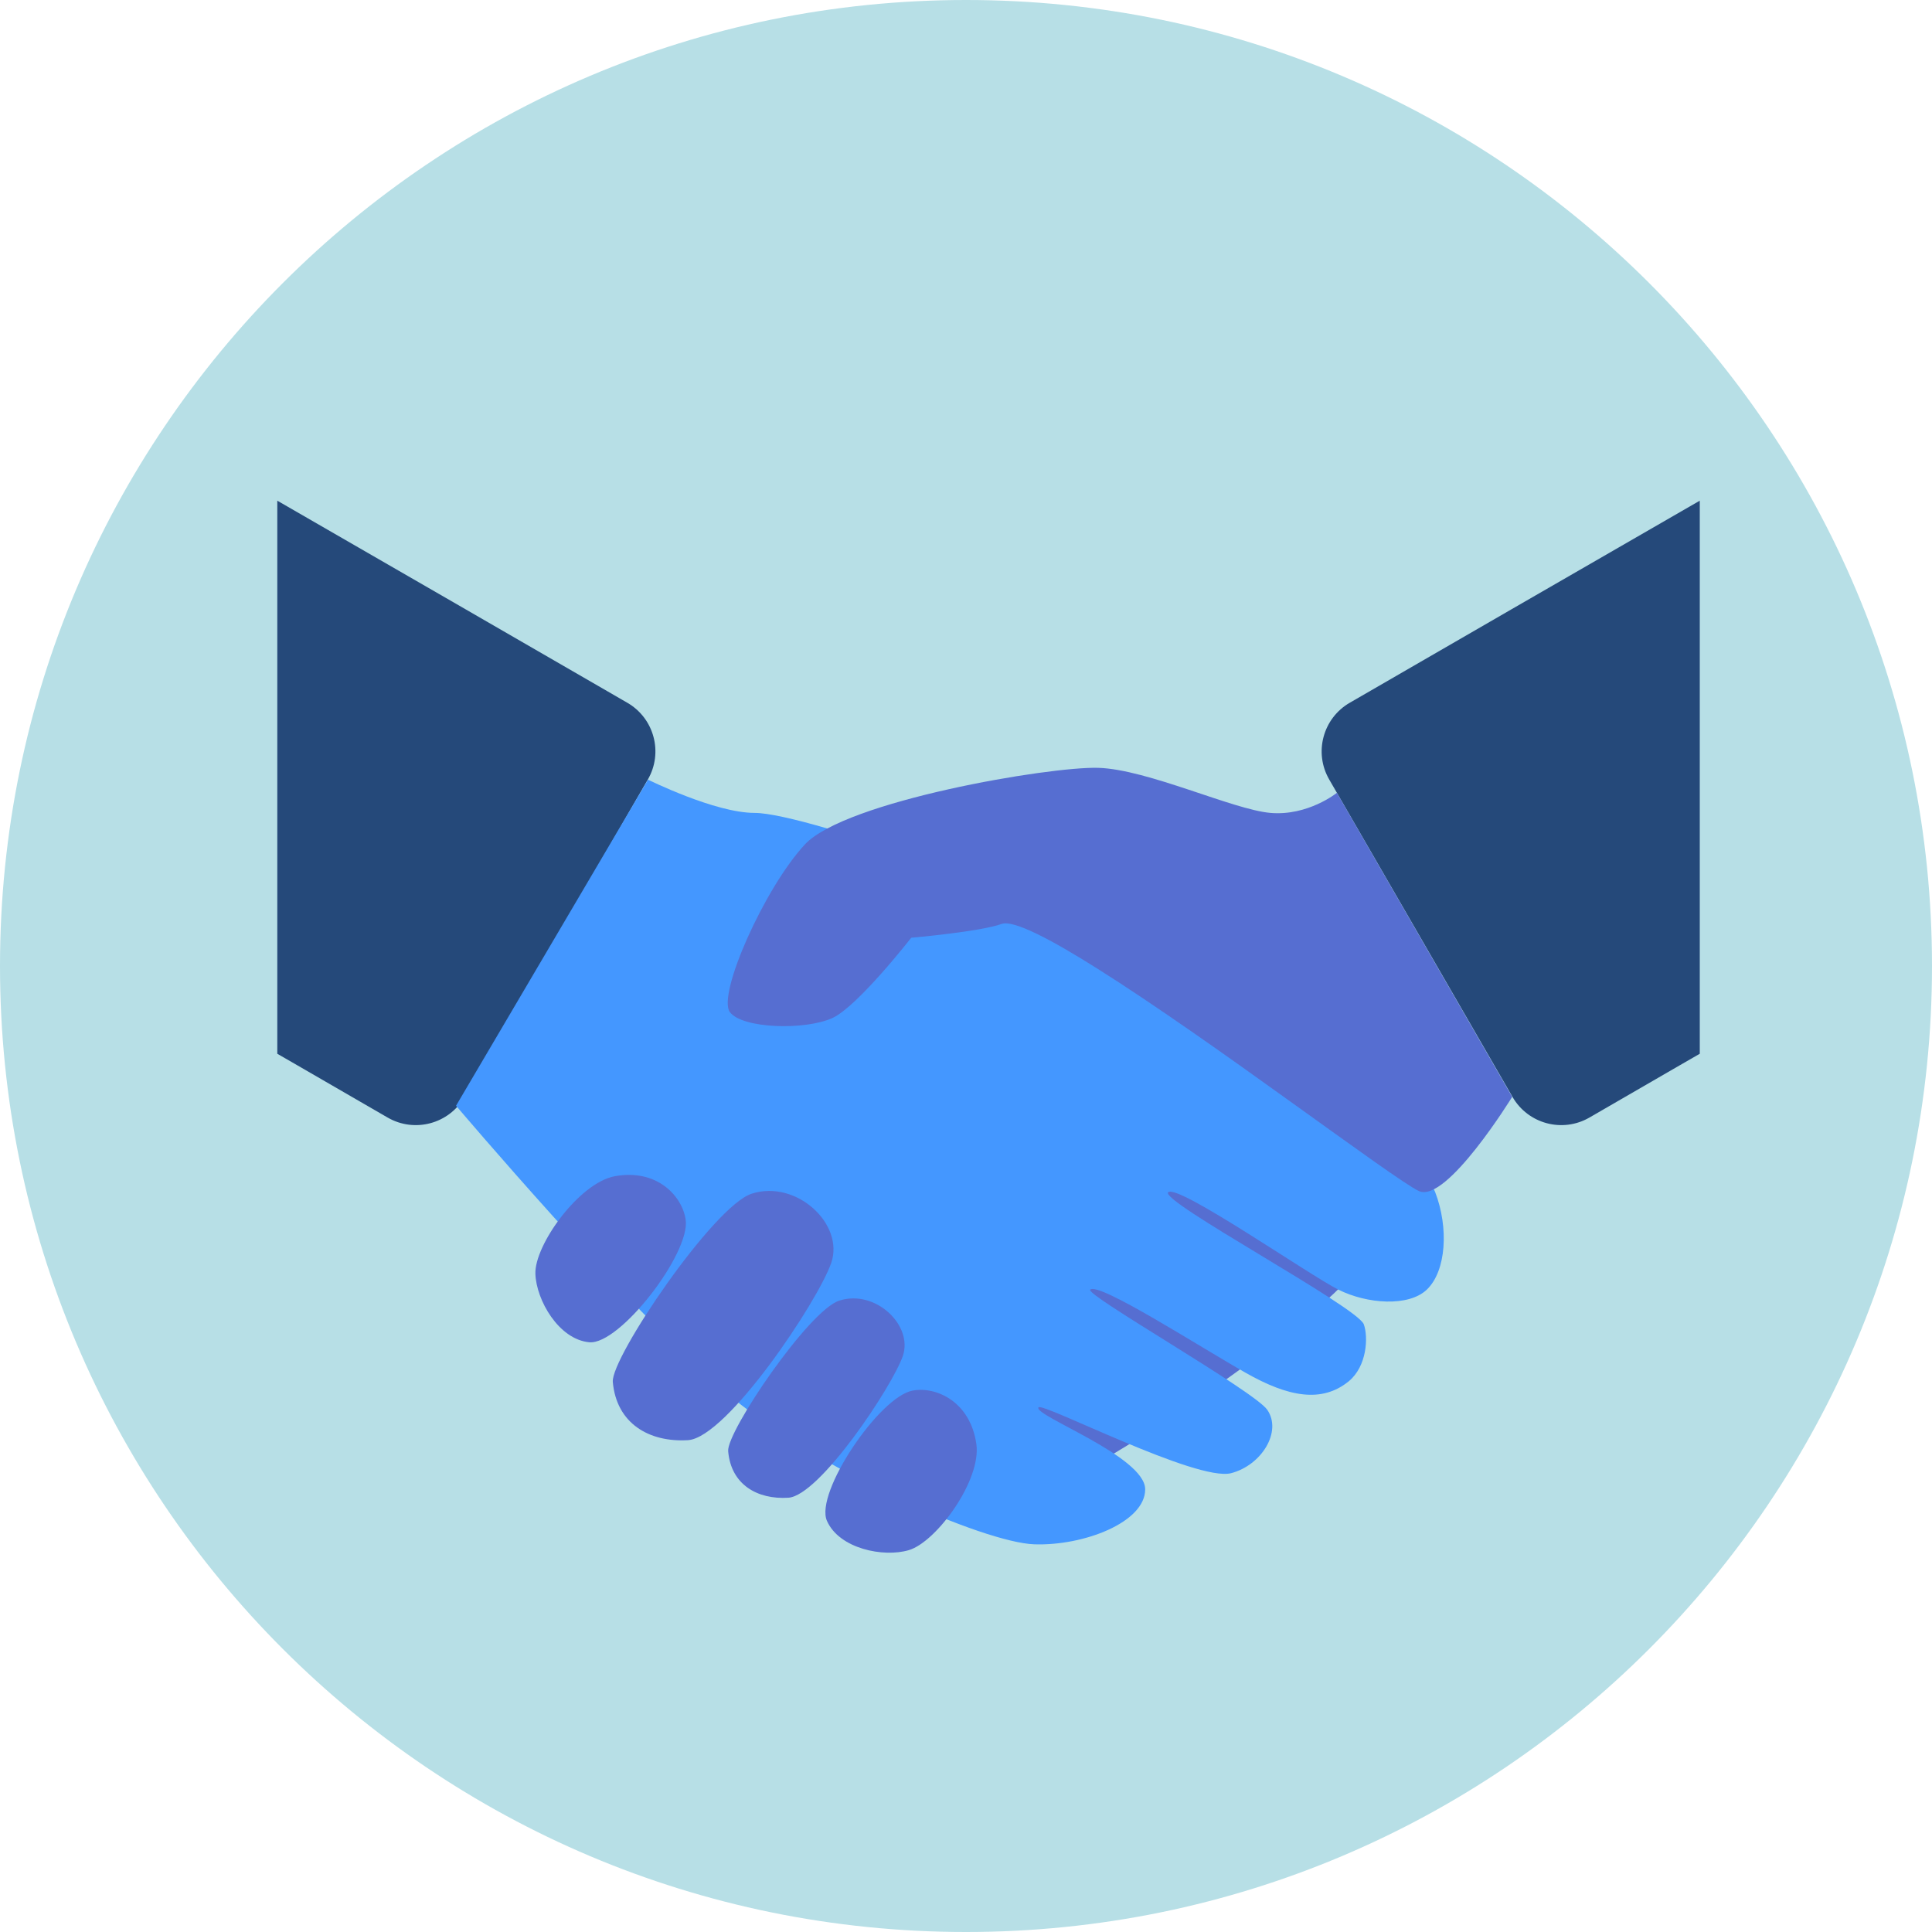
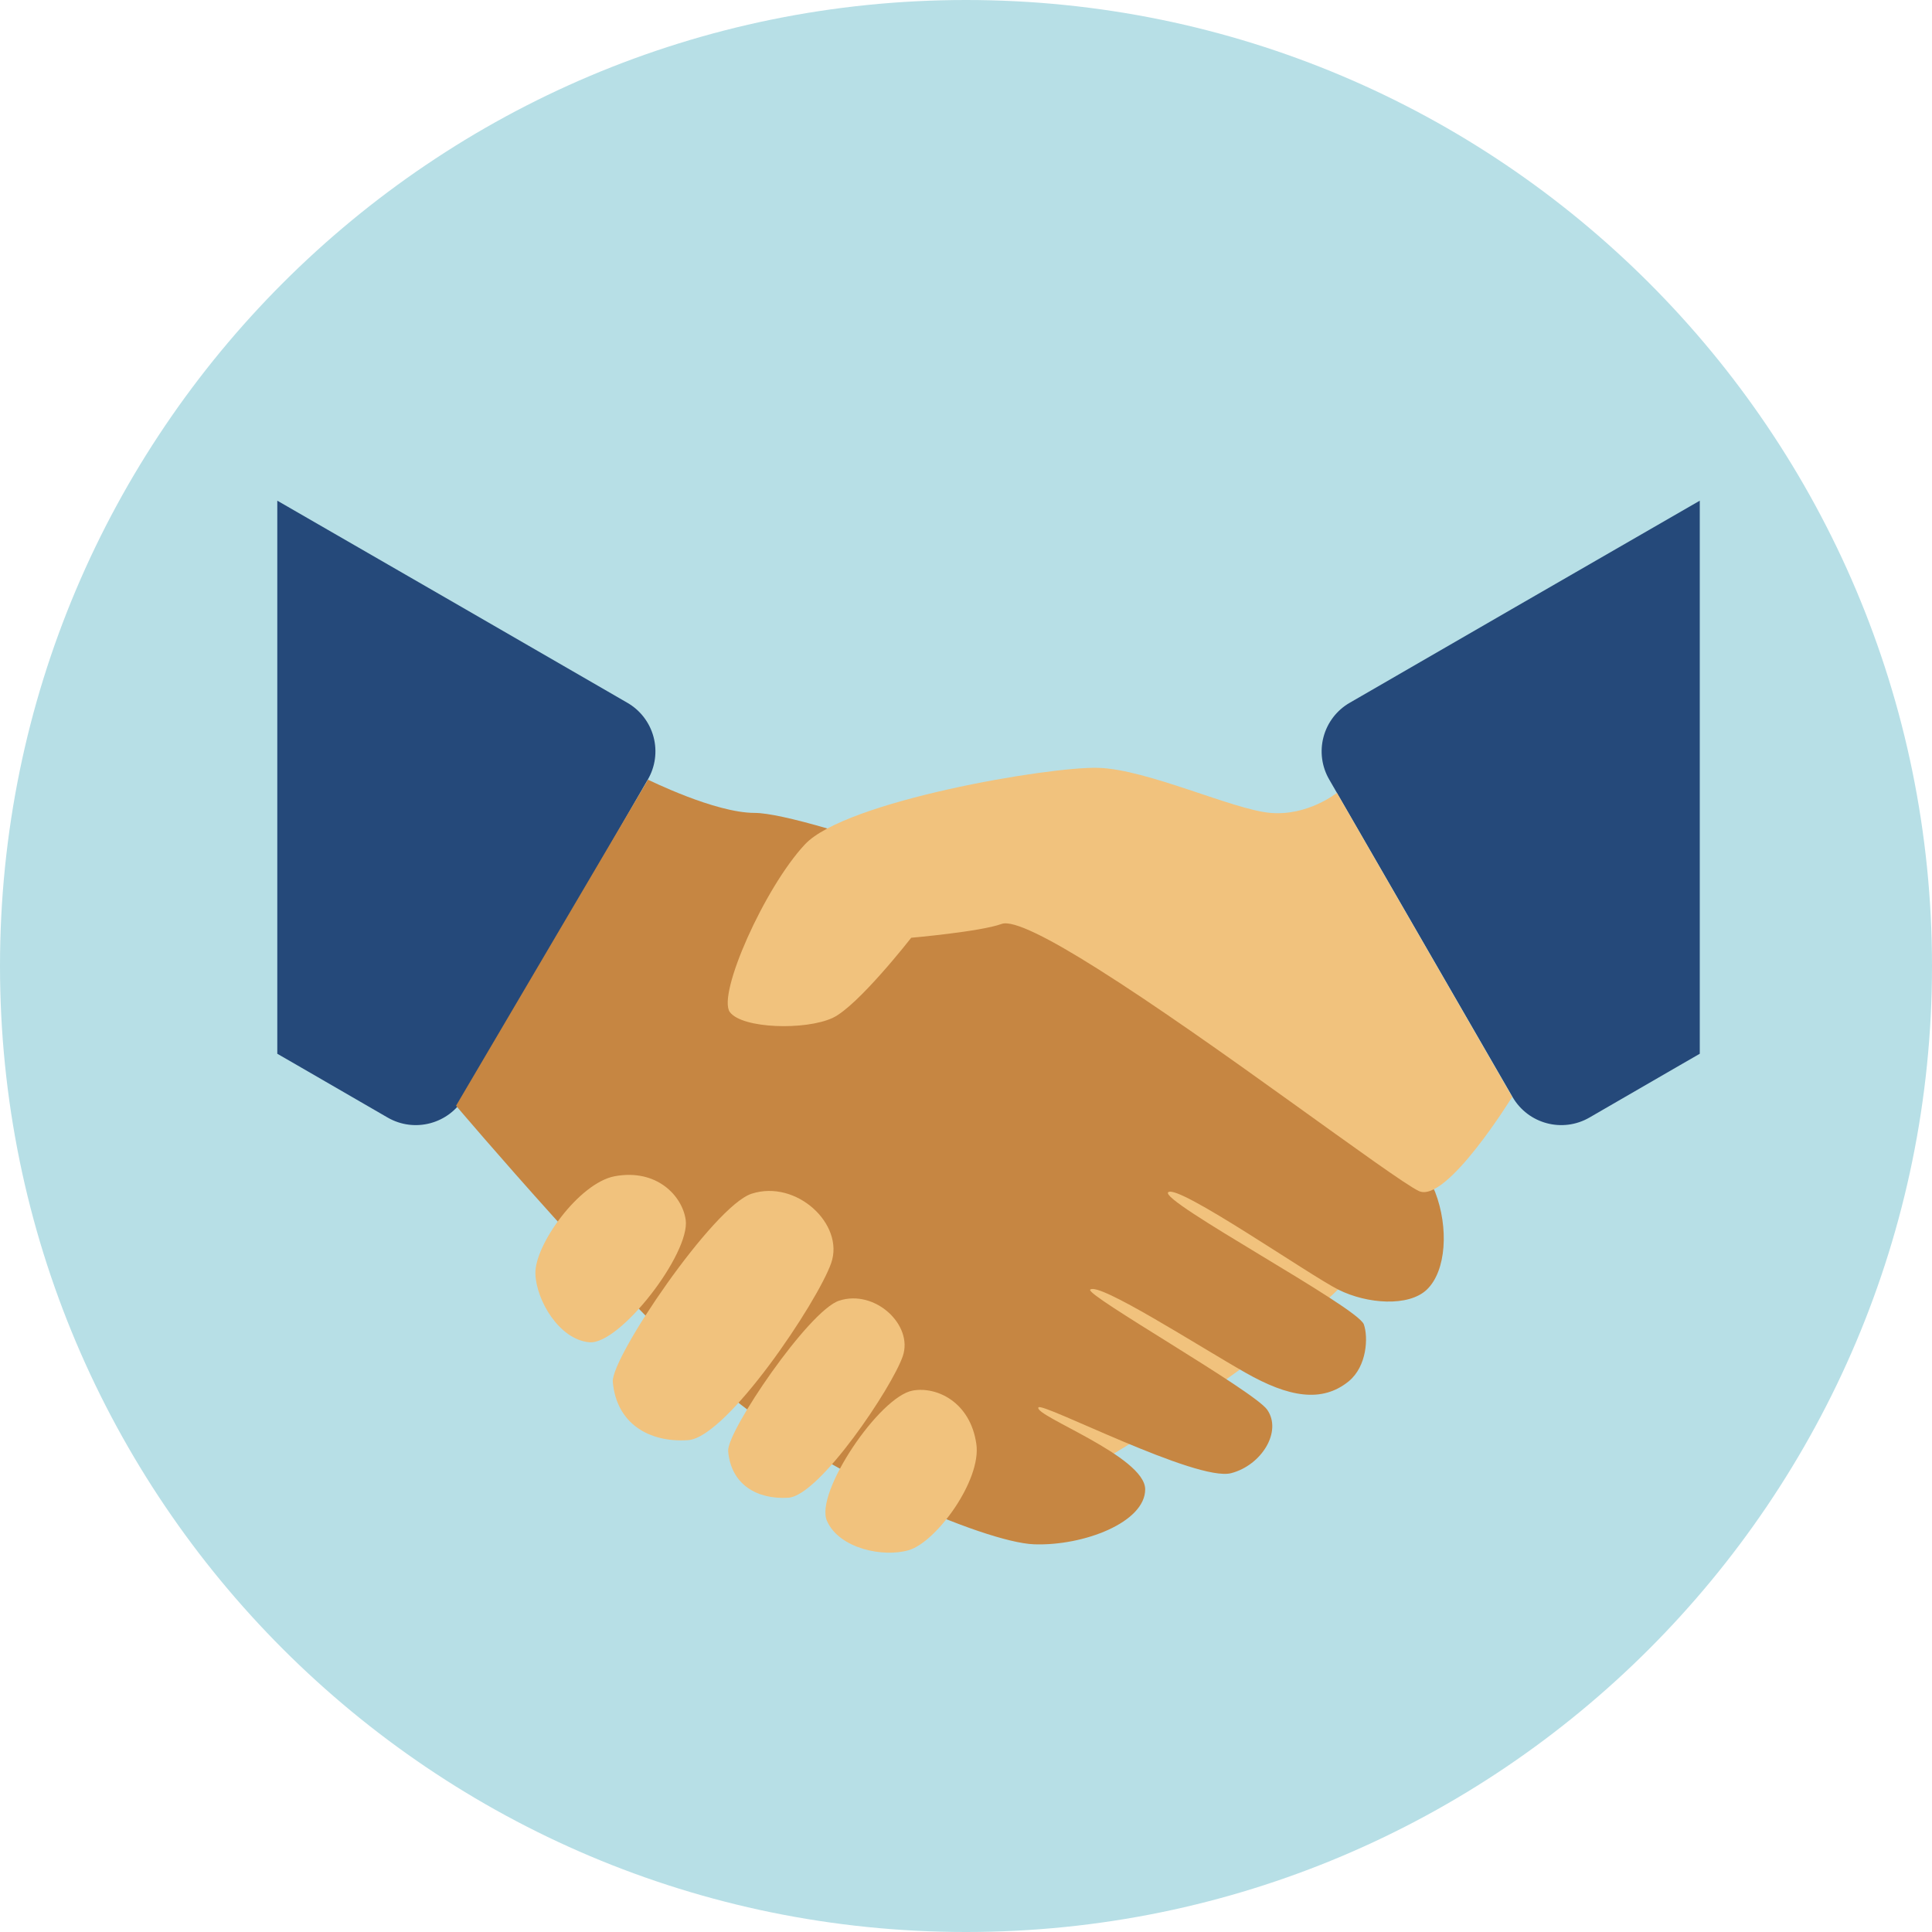
- <svg xmlns="http://www.w3.org/2000/svg" version="1.1" id="Layer_1" x="0px" y="0px" viewBox="0 0 896 896" style="enable-background:new 0 0 896 896;" xml:space="preserve">
-   <style type="text/css">
- 	.st0{fill:#B7DFE6;}
- 	.st1{fill:#566ED1;}
- 	.st2{fill:#25497A;}
- 	.st3{fill:#4497FF;}
- </style>
-   <g id="组_41" transform="translate(-942 -1535)">
-     <circle id="椭圆_13" class="st0" cx="1390" cy="1983" r="448" />
+ <svg xmlns="http://www.w3.org/2000/svg" id="Layer_1" data-name="Layer 1" viewBox="0 0 896 896">
+   <defs>
+     <style>.cls-1{fill:#b7dfe6;}.cls-2{fill:#f1c27d;}.cls-3{fill:#25497a;}.cls-4{fill:#c68642;}</style>
+   </defs>
+   <g id="组_41" data-name="组 41">
+     <circle id="椭圆_13" data-name="椭圆 13" class="cls-1" cx="448" cy="448" r="448" />
  </g>
-   <path class="st1" d="M635.4,579.7C624,606.9,498.7,690.6,482.3,690.6s-47.9-58.7-33.6-105.9c14.4-47.2,112.8-66.8,138.5-53.4  C612.8,544.7,635.4,579.7,635.4,579.7z" />
-   <path class="st2" d="M290.9,325.9l-75.1-43.4c0,0,0,0,0,0l-87.2-50.3v256.5l9.2,5.3l42,24.3c12.5,7.2,28.4,2.9,35.6-9.5l85-147.2  C307.7,349.1,303.4,333.1,290.9,325.9z" />
-   <path class="st2" d="M626,325.9l75.1-43.4c0,0,0,0,0,0l87.2-50.3v256.5l-9.2,5.3l-42,24.3c-12.5,7.2-28.4,2.9-35.6-9.5l-85-147.2  C609.2,349.1,613.5,333.1,626,325.9z" />
-   <path class="st3" d="M350,377c23.9,0,147.5,43.1,193.3,77.5s116,82,122.3,98.4c6.3,16.4,5.2,36.5-3.9,45.2c-8.4,8-27.6,6.7-41,0  c-13.4-6.7-74.2-49-78.9-45.2c-4.7,3.8,87.8,53.2,90.7,61.3c2.1,5.9,1.5,19.4-7,26.4c-12.4,10.1-27.9,7.4-47.9-4  c-22-12.5-68.1-42.2-72-38.5c-2.5,2.4,76.1,47,82.1,55.7c7,10.1-2.6,25.7-16.7,29.4c-15.9,4.2-87.8-33.1-89.4-30.5  c-2.4,3.8,49.5,22.7,49.5,38c0,15.3-28.5,26.3-51.5,25.5s-100.6-33.9-144.6-71.8S211.5,512.8,211.5,512.8l89-151.2  C300.5,361.5,331.4,377,350,377z" />
-   <path class="st1" d="M338.5,469.4c5.8,7.7,35,8.5,47.6,2.7c11.7-5.4,36.5-37.2,36.5-37.2s32-2.8,41.9-6.4c5.4-2,22.5,6.9,44.4,20.7  c26.7,16.8,60.5,40.8,89.3,61.5c29.7,21.3,54.2,39.1,59.9,41.7c12.8,5.7,43.2-43.7,43.2-43.7L620,367.7c0,0-13.4,10.8-30.8,9.3  s-57-20.2-79.8-20.9c-22.8-0.7-117.3,15.4-136.1,35.5C354.6,411.7,332.5,461.3,338.5,469.4z" />
-   <path class="st1" d="M248.3,590.8c-0.5-13.3,20.2-42.2,36.8-45.3c19.5-3.6,31.3,9.1,32.9,20.2c2.2,15.6-30.6,58.1-44.7,56.8  C259.1,621.2,248.7,602.9,248.3,590.8z" />
-   <path class="st1" d="M348.6,553.6c20.8-6.7,43.1,14.2,36.9,32.1s-48.3,81-66.4,82.2c-18,1.1-33.2-7.7-34.9-27  C283.2,629.8,330.9,559.3,348.6,553.6z" />
-   <path class="st1" d="M421.5,718.9c12.8-3.8,33.7-32.4,31.3-49.2c-2.8-19.6-18.5-26.8-29.5-24.8c-15.5,2.8-45.5,47.4-39.8,60.4  C389.2,718.3,409.8,722.4,421.5,718.9z" />
-   <path class="st1" d="M389.2,603.2c16.6-5.4,34.4,11.3,29.5,25.7c-5,14.3-38.6,64.8-53.1,65.7c-14.4,0.9-26.6-6.1-27.9-21.6  C336.9,664,375.1,607.7,389.2,603.2z" />
+   <path class="cls-2" d="M635.4,579.7C624,606.9,498.7,690.6,482.3,690.6s-47.9-58.7-33.6-105.9,112.8-66.8,138.5-53.4S635.4,579.7,635.4,579.7Z" />
+   <path class="cls-3" d="M290.9,325.9l-75.1-43.4h0l-87.2-50.3V488.7l9.2,5.3,42,24.3a26.1,26.1,0,0,0,35.6-9.5l85-147.2A26,26,0,0,0,290.9,325.9Z" />
+   <path class="cls-3" d="M626,325.9l75.1-43.4h0l87.2-50.3V488.7l-9.2,5.3-42,24.3a26.1,26.1,0,0,1-35.6-9.5l-85-147.2A26,26,0,0,1,626,325.9Z" />
+   <path class="cls-4" d="M350,377c23.9,0,147.5,43.1,193.3,77.5s116,82,122.3,98.4,5.2,36.5-3.9,45.2c-8.4,8-27.6,6.7-41,0s-74.2-49-78.9-45.2,87.8,53.2,90.7,61.3c2.1,5.9,1.5,19.4-7,26.4-12.4,10.1-27.9,7.4-47.9-4-22-12.5-68.1-42.2-72-38.5-2.5,2.4,76.1,47,82.1,55.7,7,10.1-2.6,25.7-16.7,29.4-15.9,4.2-87.8-33.1-89.4-30.5-2.4,3.8,49.5,22.7,49.5,38s-28.5,26.3-51.5,25.5S379,682.3,335,644.4,211.5,512.8,211.5,512.8l89-151.2C300.5,361.5,331.4,377,350,377Z" />
+   <path class="cls-2" d="M338.5,469.4c5.8,7.7,35,8.5,47.6,2.7,11.7-5.4,36.5-37.2,36.5-37.2s32-2.8,41.9-6.4c5.4-2,22.5,6.9,44.4,20.7,26.7,16.8,60.5,40.8,89.3,61.5,29.7,21.3,54.2,39.1,59.9,41.7,12.8,5.7,43.2-43.7,43.2-43.7L620,367.7s-13.4,10.8-30.8,9.3-57-20.2-79.8-20.9-117.3,15.4-136.1,35.5S332.5,461.3,338.5,469.4Z" />
+   <path class="cls-2" d="M248.3,590.8c-.5-13.3,20.2-42.2,36.8-45.3,19.5-3.6,31.3,9.1,32.9,20.2,2.2,15.6-30.6,58.1-44.7,56.8S248.7,602.9,248.3,590.8Z" />
+   <path class="cls-2" d="M348.6,553.6c20.8-6.7,43.1,14.2,36.9,32.1s-48.3,81-66.4,82.2-33.2-7.7-34.9-27C283.2,629.8,330.9,559.3,348.6,553.6Z" />
+   <path class="cls-2" d="M421.5,718.9c12.8-3.8,33.7-32.4,31.3-49.2-2.8-19.6-18.5-26.8-29.5-24.8-15.5,2.8-45.5,47.4-39.8,60.4S409.8,722.4,421.5,718.9Z" />
+   <path class="cls-2" d="M389.2,603.2c16.6-5.4,34.4,11.3,29.5,25.7s-38.6,64.8-53.1,65.7S339,688.5,337.7,673C336.9,664,375.1,607.7,389.2,603.2Z" />
</svg>
